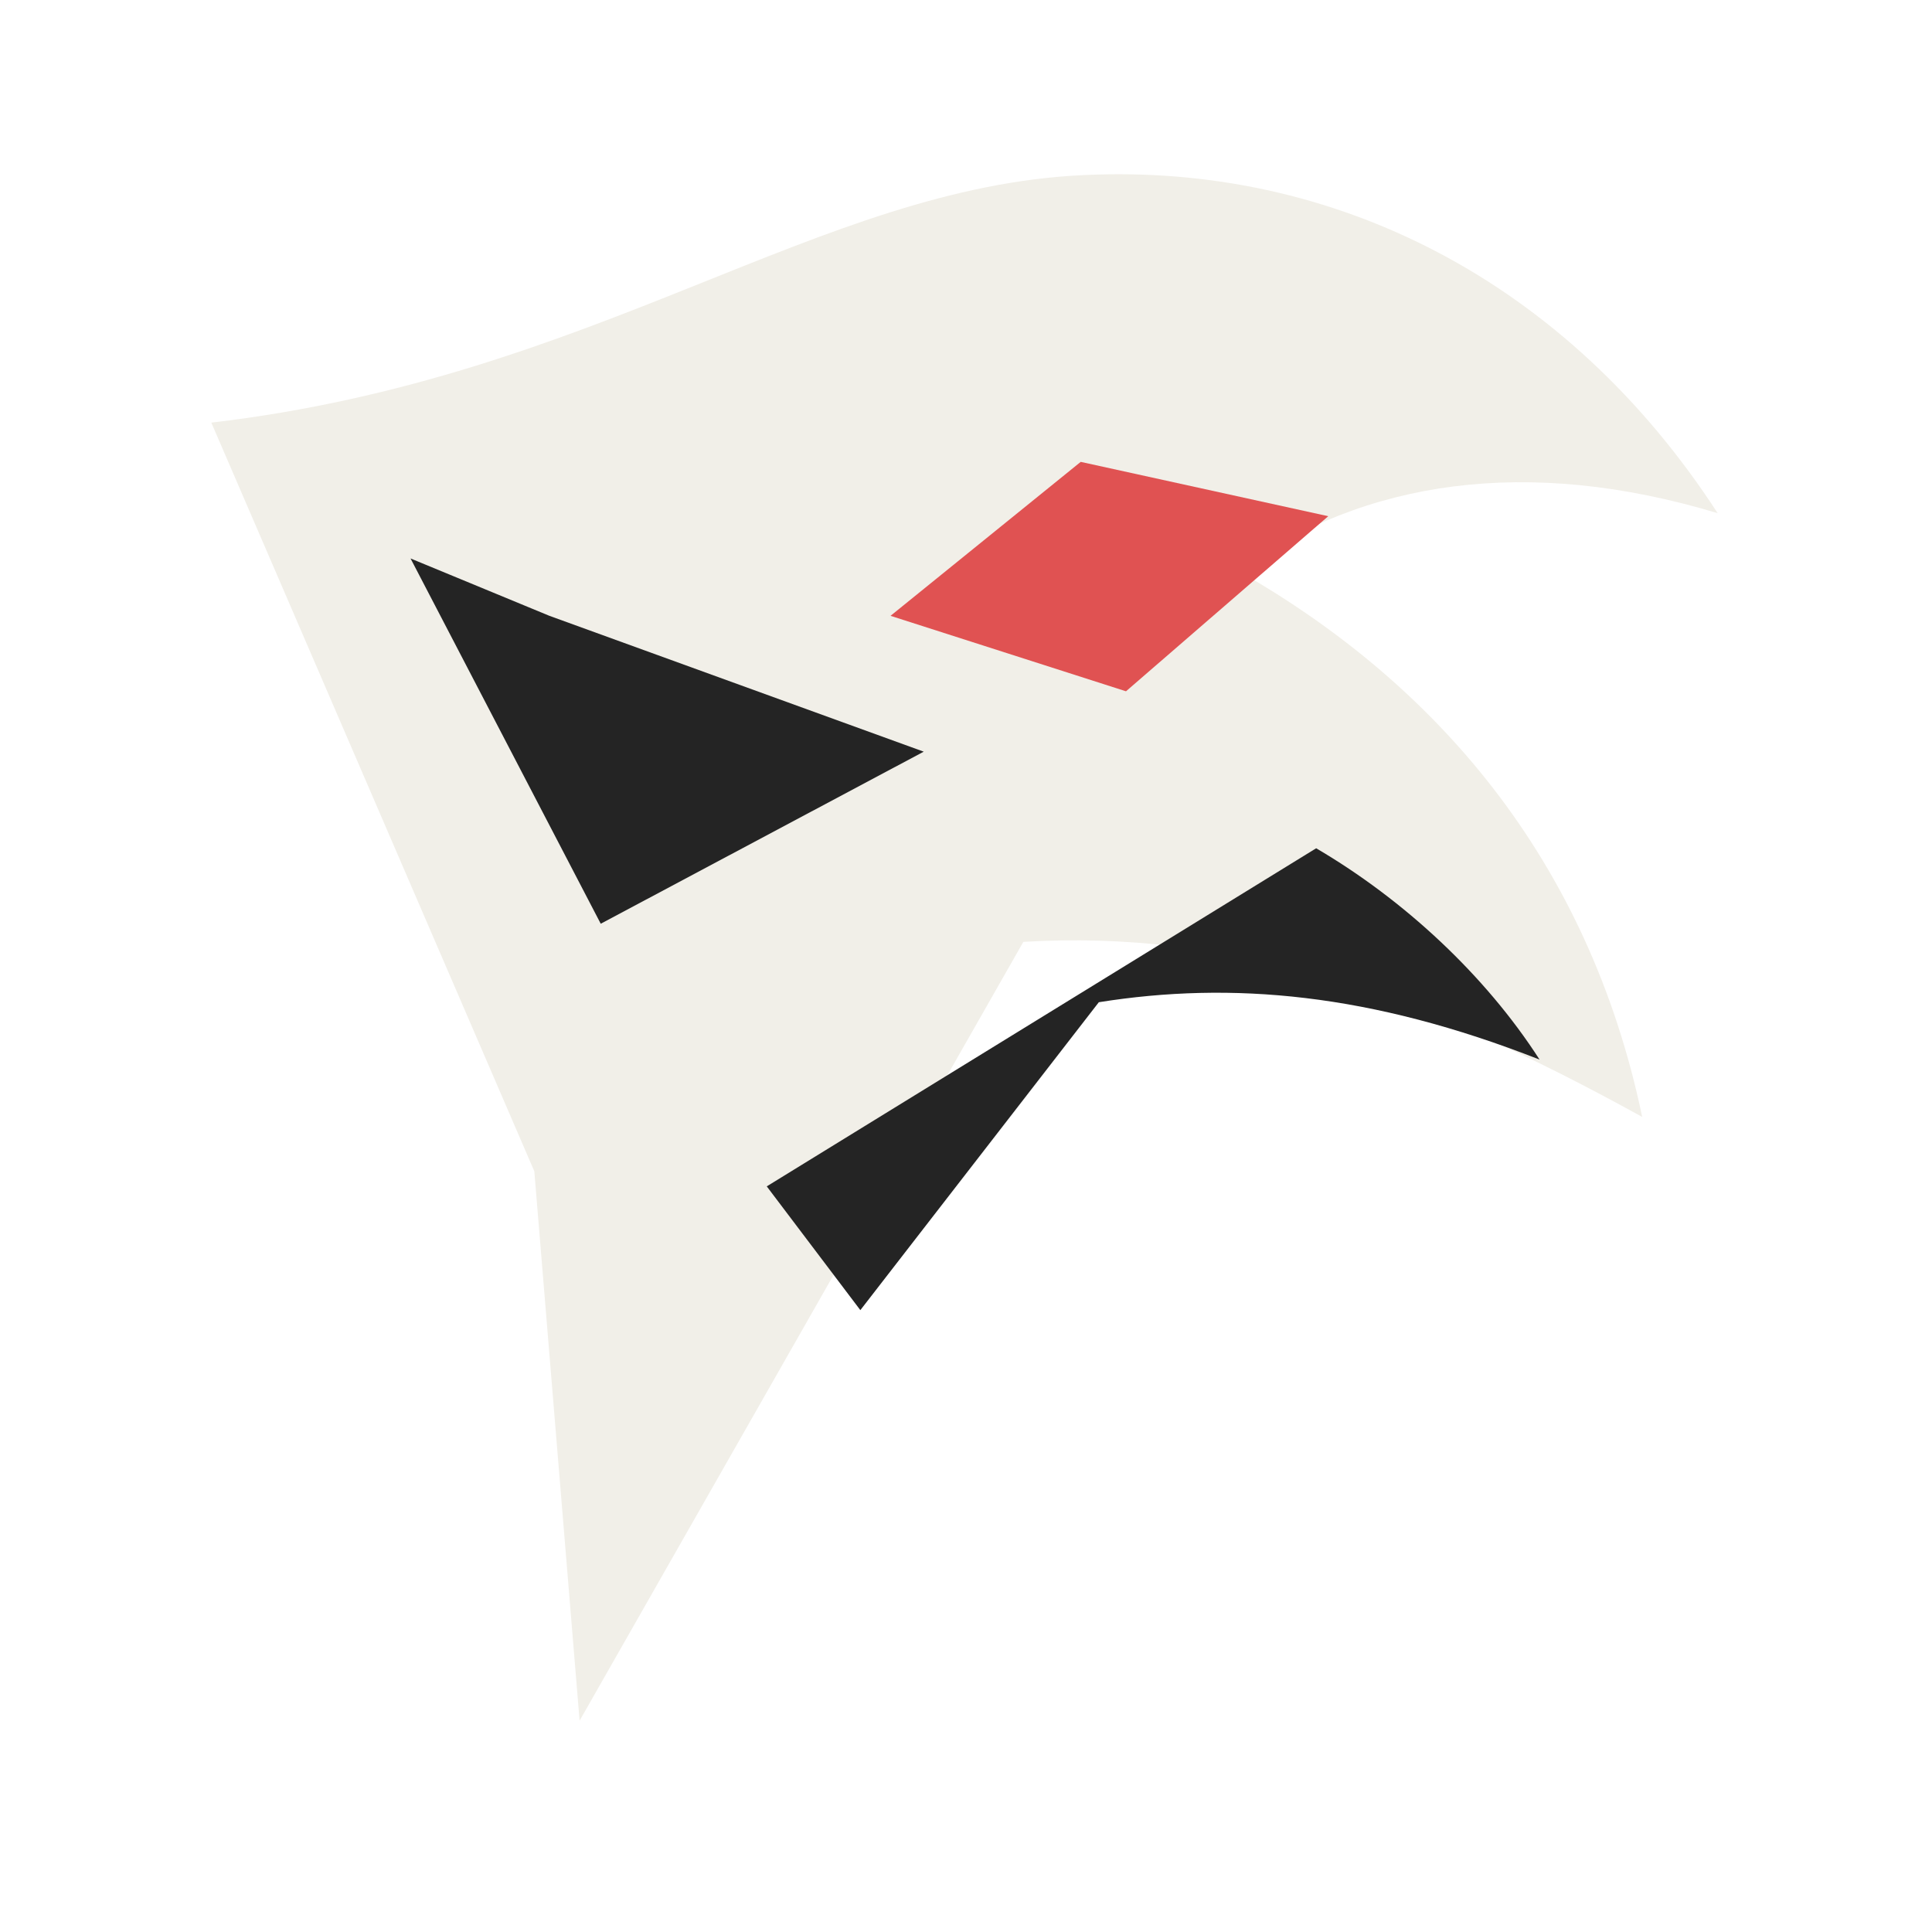
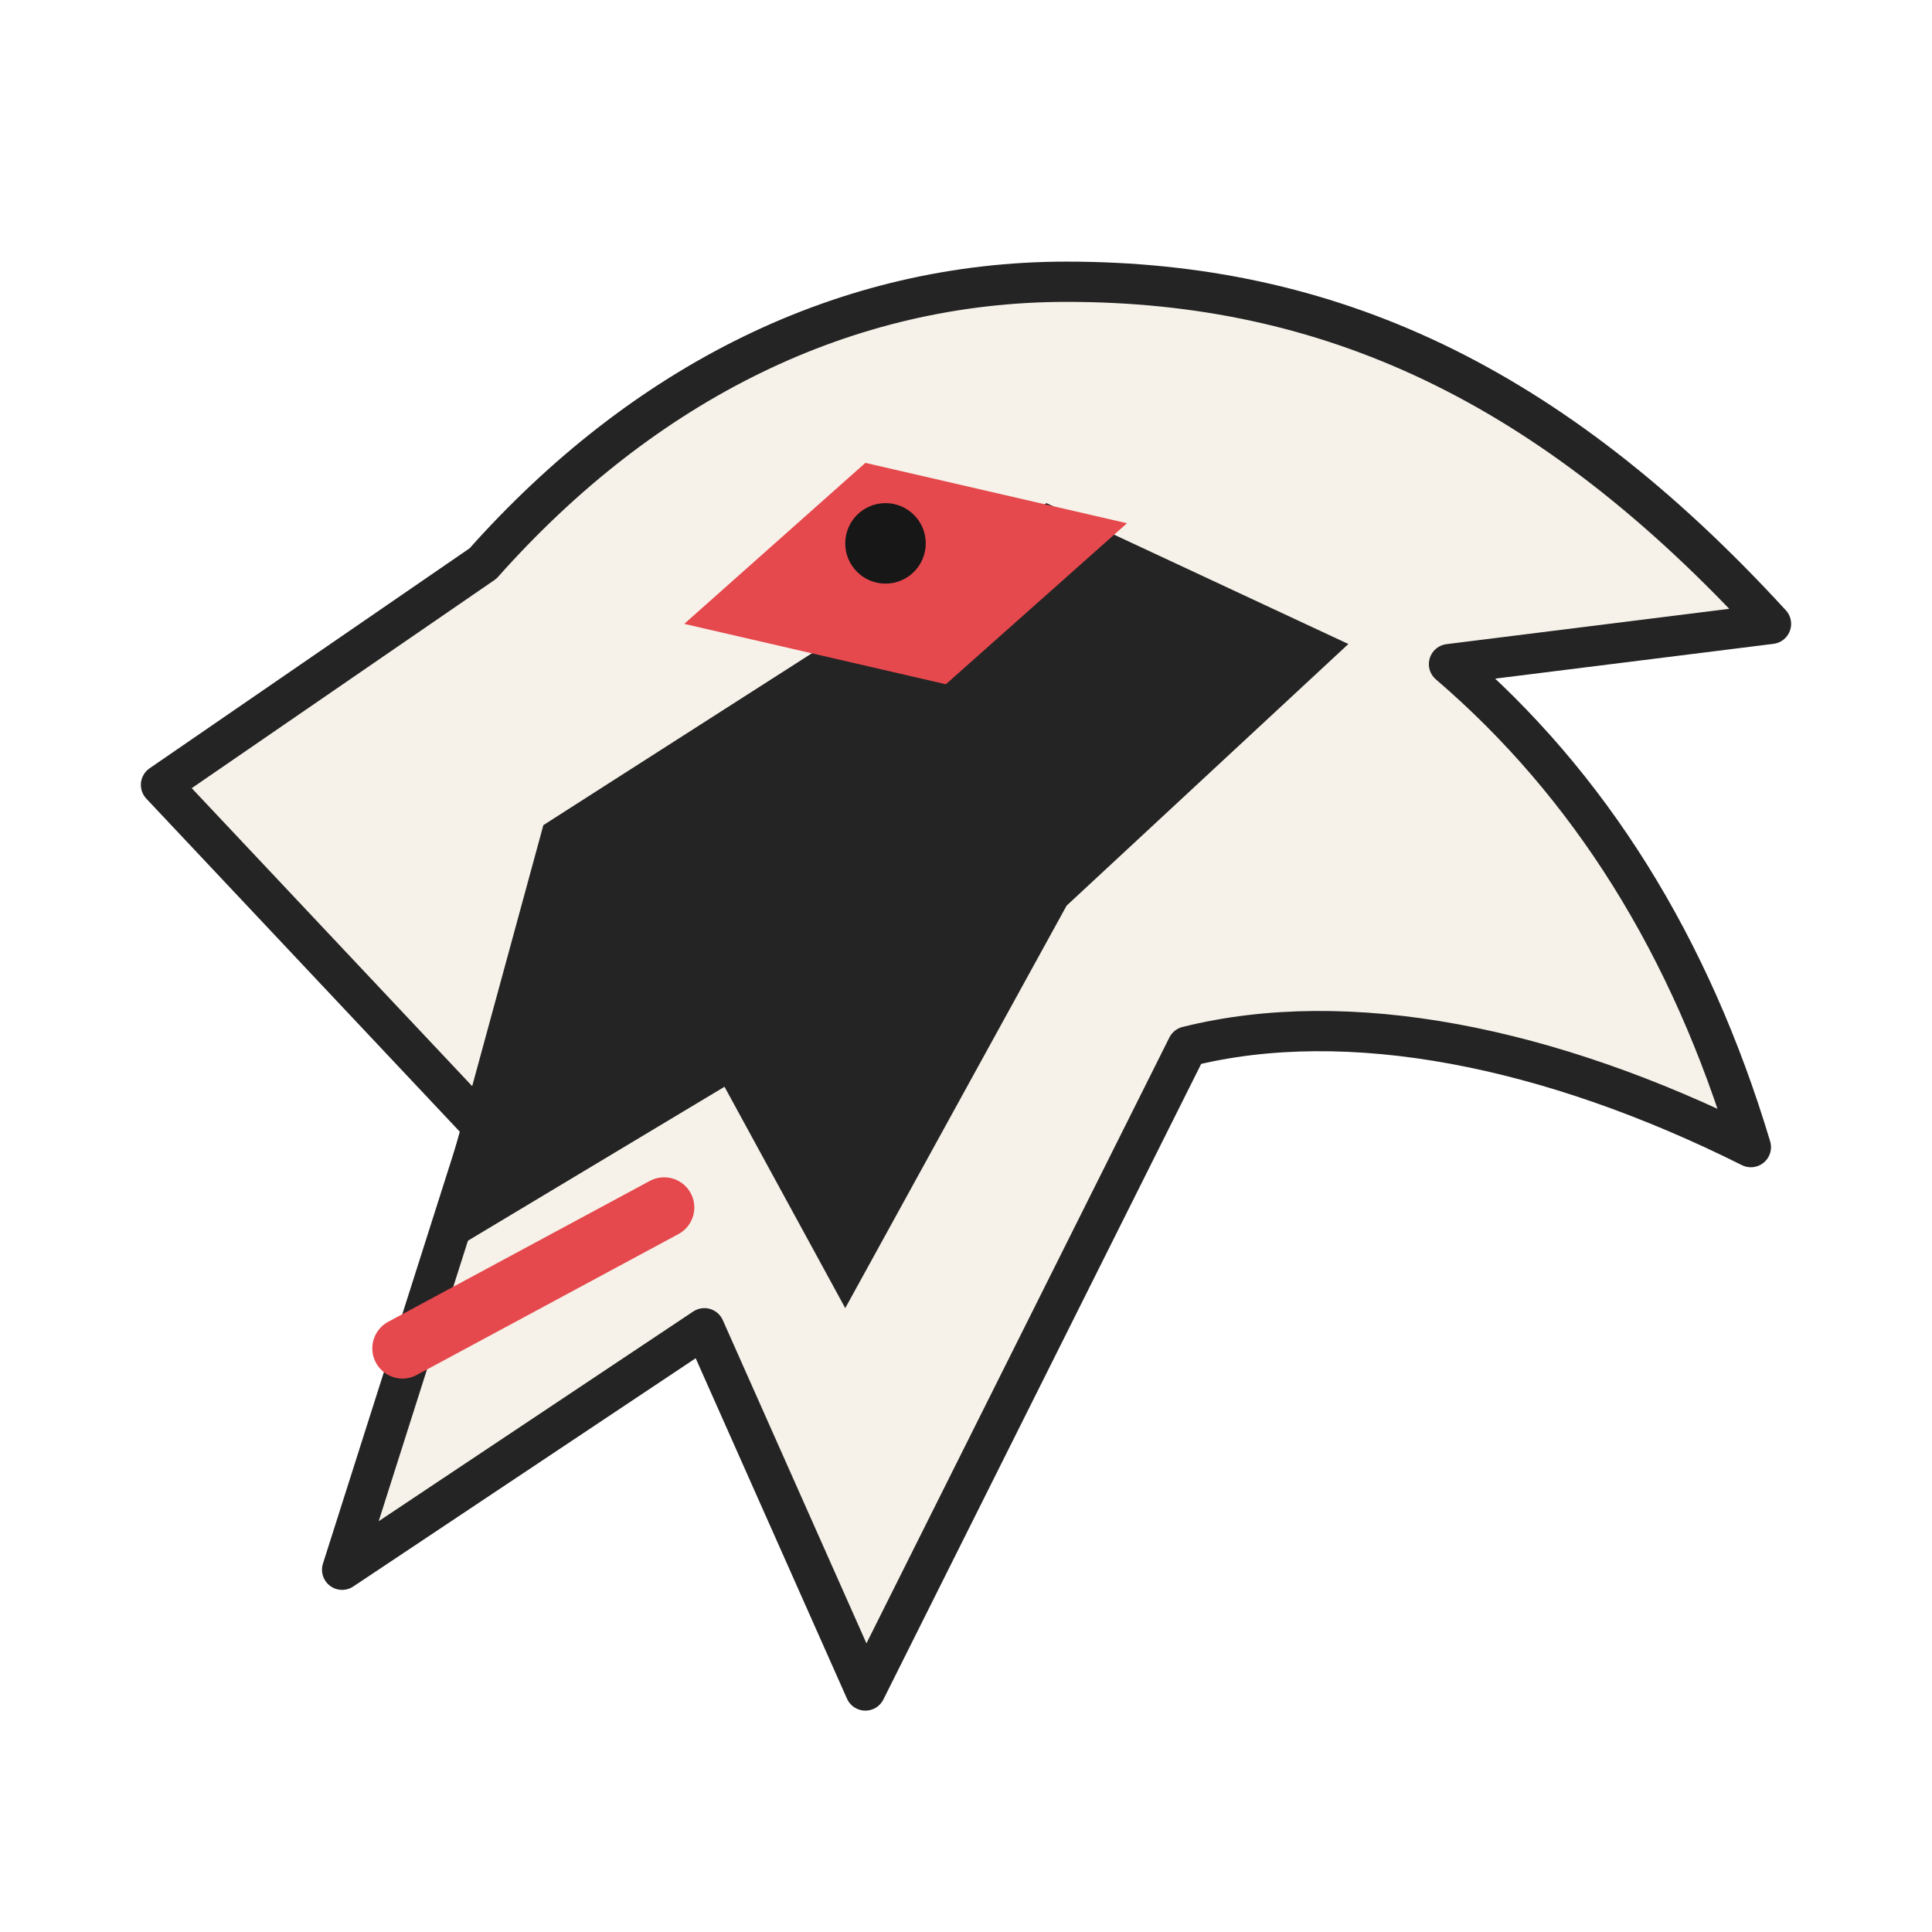
- <svg xmlns="http://www.w3.org/2000/svg" viewBox="0 0 64 64" role="img" aria-labelledby="title desc">
-   <path fill="#f1efe8" d="M7 14c12.8-1.5 20.1-7.8 28.9-8.2 8.3-.4 16 3.5 21 11.2-6.3-1.9-11.7-1.1-15.9 1.9 6.5 3.7 11.6 9.5 13.4 18.1-7.6-4.2-13.7-6.2-20.5-5.8L19.2 57l-1.5-18.2L7 14Z" />
-   <path fill="#242424" d="m18.2 20.4 12.4 4.5-10.7 5.7-6.3-12.1 4.6 1.9Z" />
-   <path fill="#e05252" d="m35.8 15.3 8.2 1.8-6.7 5.8-7.8-2.5 6.3-5.1Z" />
-   <path fill="#242424" d="m25.4 39.3 18.2-11.2c2.9 1.7 5.6 4.2 7.4 7-5.6-2.2-10.2-2.6-14.6-1.9l-7.9 10.2-3.1-4.1Z" />
+ <svg xmlns="http://www.w3.org/2000/svg" viewBox="0 0 96 96" role="img" aria-labelledby="title desc">
+   <path fill="#f6f2e9" stroke="#242424" stroke-width="2" stroke-linejoin="round" d="M8 39 24 28c8-9 18-14 29-14 13 0 24 5 35 17l-16 2c7 6 12 14 15 24-10-5-20-7-28-5L43 84l-8-18L17 78l7-22L8 39Z" />
+   <path fill="#242424" d="m27 41 25-16 15 7-14 13-11 20-6-11-15 9 6-22Z" />
+   <path fill="#e5484d" d="m43 23 13 3-9 8-13-3 9-8Z" />
+   <circle cx="44" cy="27" r="2" fill="#171717" />
+   <path d="m20 67 13-7" fill="none" stroke="#e5484d" stroke-linecap="round" stroke-width="3" />
</svg>
